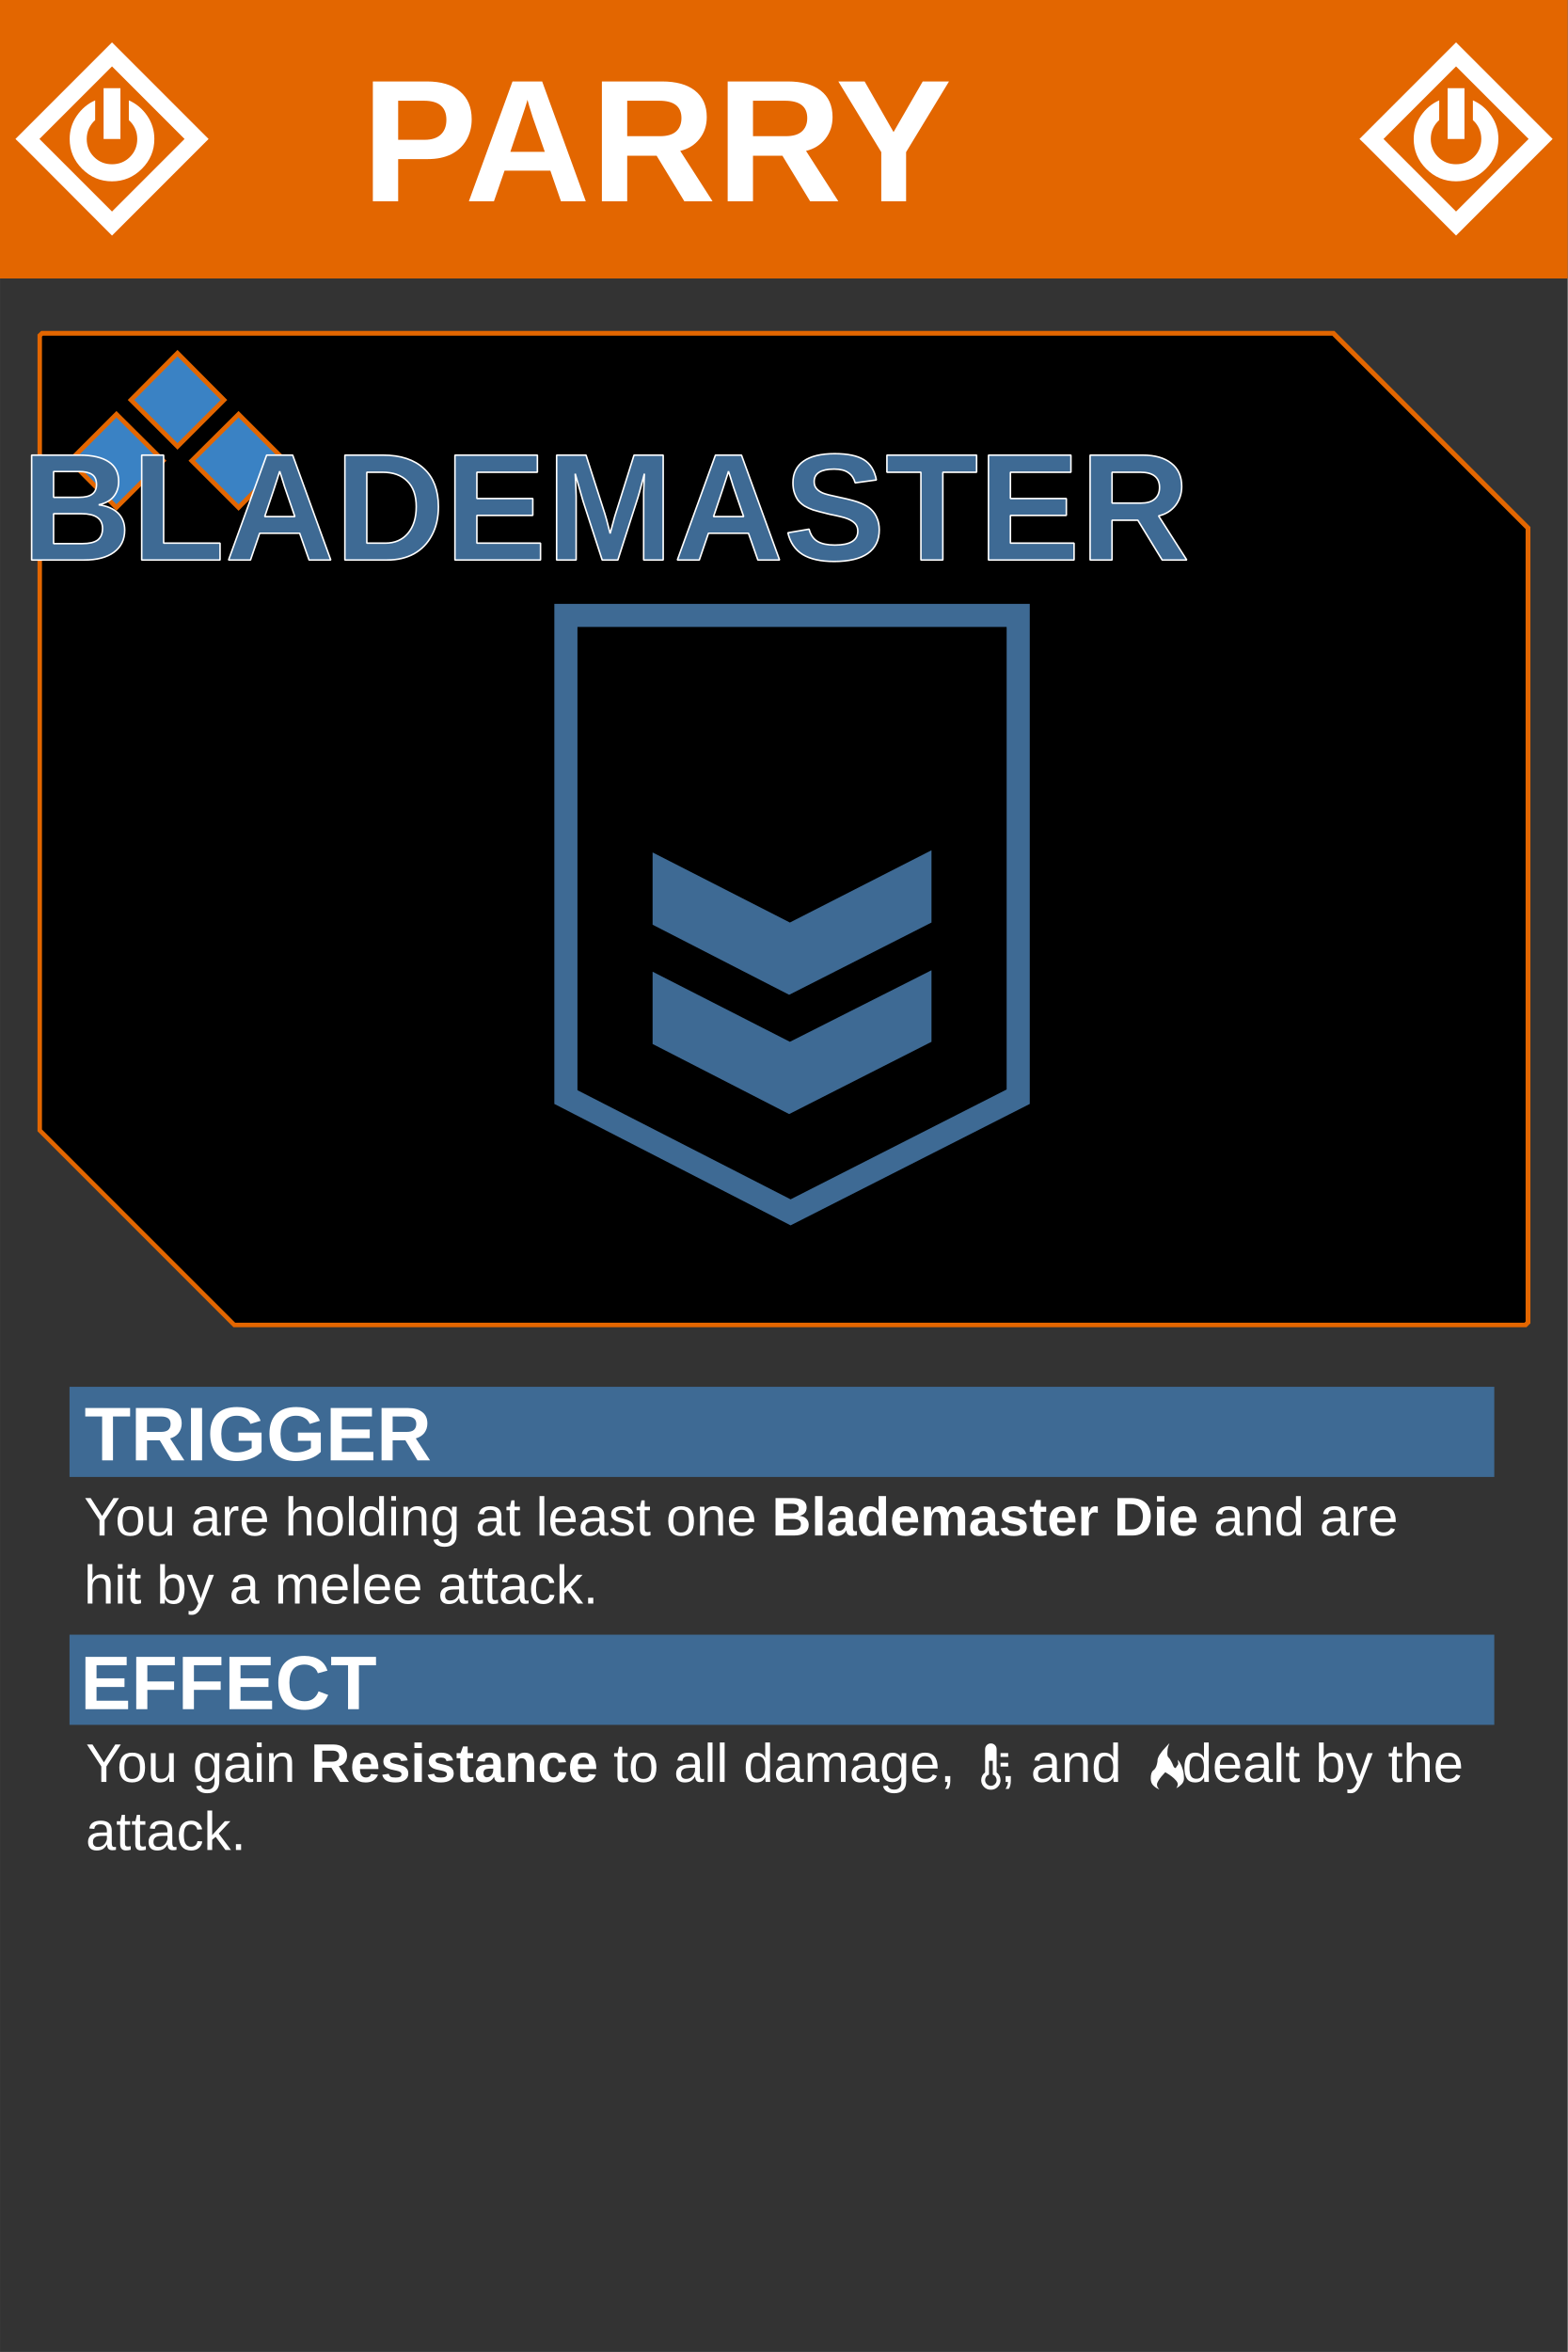
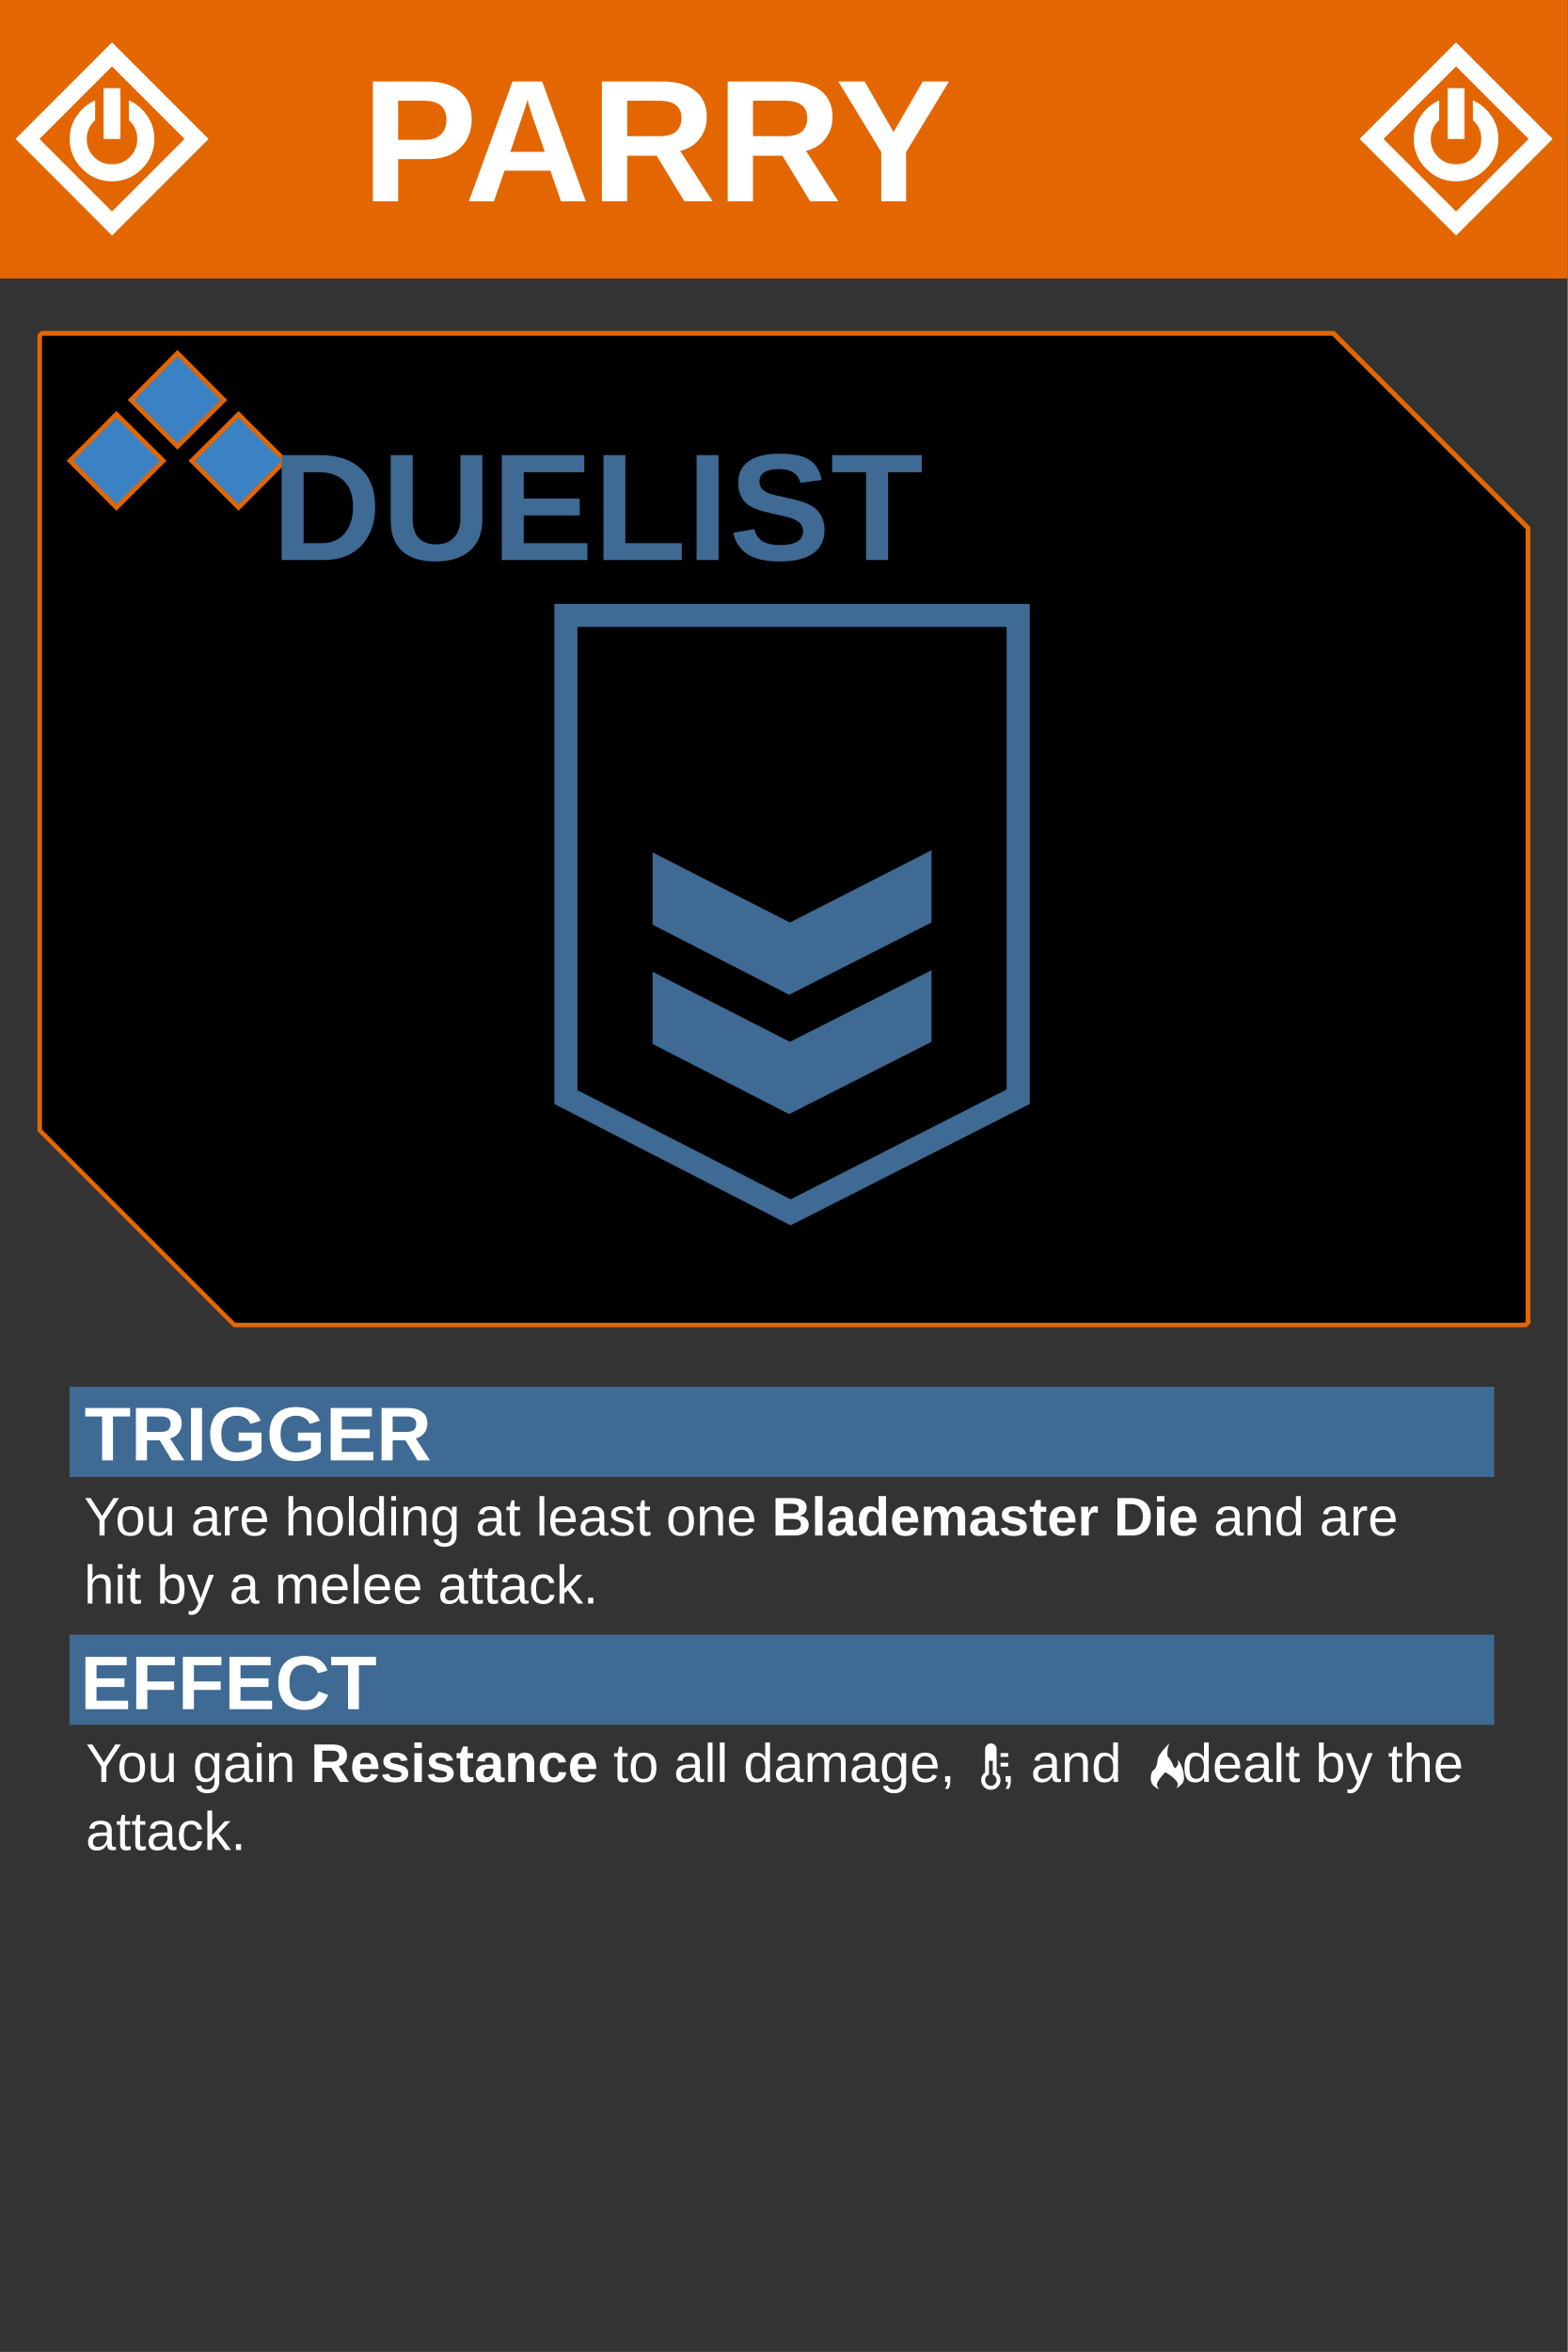
<svg xmlns="http://www.w3.org/2000/svg" width="101.6mm" height="152.4mm" viewBox="0 0 101.6 152.4" version="1.1" id="svg1" xml:space="preserve">
  <defs id="defs1">
    <rect x="21" y="490" width="344.879" height="162.943" id="rect10" />
    <rect x="35.355" y="130.108" width="361.767" height="517.563" id="rect13-8" />
    <rect x="21" y="490" width="340.111" height="55.983" id="rect10-0" />
  </defs>
  <g id="layer1" transform="translate(-54.04502,-72.3)">
    <path id="rect3-8" style="fill:#000000;fill-opacity:1;stroke:#e36600;stroke-width:0.6;stroke-linecap:round;stroke-linejoin:bevel;stroke-miterlimit:3.3;stroke-dasharray:none;stroke-dashoffset:370.663;stroke-opacity:1" d="m 56.704,93.75 -0.239,0.233 v 51.626 l 12.698,12.698 h 83.802 l 0.253,-0.253 V 106.456 L 140.513,93.75 Z" />
    <path id="rect1" style="fill:#333333;fill-opacity:1;stroke:none;stroke-width:0.5;stroke-linecap:butt;stroke-linejoin:bevel;stroke-miterlimit:3.3;stroke-dasharray:none;stroke-dashoffset:370.663;stroke-opacity:1" d="M 54.046,72.3 V 224.697 H 155.647 V 72.3 Z m 2.67,21.441 h 83.808 l 12.706,12.706 V 158.045 l -0.253,0.253 H 69.174 L 56.476,145.6 V 93.974 Z" />
    <text xml:space="preserve" id="text10" style="font-style:normal;font-variant:normal;font-weight:normal;font-stretch:normal;font-size:13.333px;font-family:Arial;-inkscape-font-specification:'Arial, Normal';font-variant-ligatures:normal;font-variant-caps:normal;font-variant-numeric:normal;font-variant-east-asian:normal;white-space:pre;shape-inside:url(#rect10);display:inline;fill:#ffffff;fill-opacity:1;stroke:#000000;stroke-width:0;stroke-linejoin:bevel;stroke-miterlimit:3.3;stroke-dashoffset:370.663" transform="matrix(0.2645833,0,0,0.2645833,54.04502,54.93836)">
-       <tspan x="21" y="502.01" id="tspan4">You gain <tspan style="font-weight:bold;-inkscape-font-specification:'Arial, Bold';font-variant-caps:small-caps" id="tspan1">Resistance</tspan> to all damage,   , and    dealt by the </tspan>
-       <tspan x="21" y="518.677" id="tspan5">attack.</tspan>
+       <tspan x="21" y="502.01" id="tspan3">You gain <tspan style="font-weight:bold;-inkscape-font-specification:'Arial, Bold';font-variant-caps:small-caps" id="tspan2">Resistance</tspan> to all damage,   , and    dealt by the </tspan>
+       <tspan x="21" y="518.677" id="tspan11">attack.</tspan>
    </text>
    <text xml:space="preserve" id="text10-0" style="font-style:normal;font-variant:normal;font-weight:normal;font-stretch:normal;font-size:13.333px;font-family:Arial;-inkscape-font-specification:Arial;font-variant-ligatures:normal;font-variant-caps:normal;font-variant-numeric:normal;font-variant-east-asian:normal;white-space:pre;shape-inside:url(#rect10-0);display:inline;fill:#ffffff;fill-opacity:1;stroke:#000000;stroke-width:0;stroke-linejoin:bevel;stroke-miterlimit:3.3;stroke-dashoffset:370.663" transform="matrix(0.2645833,0,0,0.2645833,53.92789,38.97084)">
-       <tspan x="21" y="502.01" id="tspan8">You are holding at least one <tspan style="font-weight:bold;-inkscape-font-specification:'Arial, Normal';font-variant-caps:small-caps" id="tspan6">Blademaster Die</tspan> and are </tspan>
-       <tspan x="21" y="518.677" id="tspan9">hit by a melee attack.</tspan>
+       <tspan x="21" y="502.01" id="tspan13">You are holding at least one <tspan style="font-weight:bold;-inkscape-font-specification:'Arial, Normal';font-variant-caps:small-caps" id="tspan12">Blademaster Die</tspan> and are </tspan>
+       <tspan x="21" y="518.677" id="tspan14">hit by a melee attack.</tspan>
    </text>
    <g id="g6" transform="translate(0,6.35)">
      <g id="g10" style="fill:#061a1f;fill-opacity:1">
        <rect style="fill:#3e6a94;fill-opacity:1;stroke:#000000;stroke-width:0;stroke-linejoin:bevel;stroke-miterlimit:3.3;stroke-dashoffset:370.663" id="rect11" width="92.336" height="5.842" x="58.551" y="155.809" />
        <text xml:space="preserve" style="font-style:normal;font-variant:normal;font-weight:bold;font-stretch:normal;font-size:4.233px;font-family:Arial;-inkscape-font-specification:'Arial, Bold';font-variant-ligatures:normal;font-variant-caps:normal;font-variant-numeric:normal;font-variant-east-asian:normal;fill:#ffffff;fill-opacity:1;stroke:#000000;stroke-width:0;stroke-linejoin:bevel;stroke-miterlimit:3.3;stroke-dashoffset:370.663" x="59.508" y="160.575" id="text7">
          <tspan id="tspan7" style="font-style:normal;font-variant:normal;font-weight:bold;font-stretch:normal;font-size:4.939px;font-family:Arial;-inkscape-font-specification:'Arial, Bold';font-variant-ligatures:normal;font-variant-caps:normal;font-variant-numeric:normal;font-variant-east-asian:normal;fill:#ffffff;fill-opacity:1;stroke-width:0" x="59.508" y="160.575">TRIGGER</tspan>
        </text>
      </g>
      <g id="g11" style="fill:#061a1f;fill-opacity:1" transform="translate(0,-3.704167)">
        <rect style="fill:#3e6a94;fill-opacity:1;stroke:#000000;stroke-width:0;stroke-linejoin:bevel;stroke-miterlimit:3.3;stroke-dashoffset:370.663" id="rect11-6" width="92.336" height="5.842" x="58.551" y="175.575" />
        <text xml:space="preserve" style="font-style:normal;font-variant:normal;font-weight:bold;font-stretch:normal;font-size:4.233px;font-family:Arial;-inkscape-font-specification:'Arial, Bold';font-variant-ligatures:normal;font-variant-caps:normal;font-variant-numeric:normal;font-variant-east-asian:normal;fill:#ffffff;fill-opacity:1;stroke:#000000;stroke-width:0;stroke-linejoin:bevel;stroke-miterlimit:3.3;stroke-dashoffset:370.663" x="59.254" y="180.403" id="text7-7">
          <tspan id="tspan7-8" style="font-style:normal;font-variant:normal;font-weight:bold;font-stretch:normal;font-size:4.939px;font-family:Arial;-inkscape-font-specification:'Arial, Bold';font-variant-ligatures:normal;font-variant-caps:normal;font-variant-numeric:normal;font-variant-east-asian:normal;fill:#ffffff;fill-opacity:1;stroke-width:0" x="59.254" y="180.403">EFFECT</tspan>
        </text>
      </g>
    </g>
    <g id="g5" transform="translate(64.51349,10.85114)" style="display:inline;fill:#ffffff;fill-opacity:1">
      <g id="g9" style="display:inline;fill:#ffffff;fill-opacity:1" transform="translate(-63.98432,-11.22533)">
        <path fill="currentColor" d="m 104.754,152.072 -15.312,-7.867 v -32.404 h 30.812 v 32.404 z m -13.814,-8.757 13.814,7.071 14.001,-7.118 V 113.299 H 90.94 Z m 13.72,-6.181 9.225,-4.683 v -4.683 l -9.178,4.683 -8.897,-4.542 v 4.683 z m 0.047,3.044 -8.897,-4.542 v 4.683 l 8.85,4.542 9.225,-4.683 v -4.636 z" id="path1-95" style="display:inline;fill:#3e6a94;fill-opacity:1;stroke-width:0.047" />
        <path fill="currentColor" d="m 65.019,95.558 -3.012,3.031 3.012,3.012 3.012,-3.012 z m -3.958,3.958 -3.012,3.012 3.012,3.031 2.838,-2.838 v 0 l 0.193,-0.193 z m 7.915,0 -3.031,3.012 0.193,0.193 v 0 l 2.838,2.838 3.012,-3.031 z" id="path1-6-4" style="display:inline;fill:#3a82c4;fill-opacity:1;stroke:#e36600;stroke-width:0.3;stroke-dasharray:none;stroke-opacity:1" />
-         <text xml:space="preserve" style="font-style:normal;font-variant:normal;font-weight:bold;font-stretch:normal;font-size:9.878px;line-height:normal;font-family:Arial;-inkscape-font-specification:'Arial, Bold';font-variant-ligatures:normal;font-variant-position:normal;font-variant-caps:normal;font-variant-numeric:normal;font-variant-alternates:normal;font-variant-east-asian:normal;text-indent:0;text-align:center;text-decoration-line:none;text-decoration-style:solid;text-decoration-color:#000000;letter-spacing:normal;word-spacing:normal;text-transform:none;writing-mode:lr-tb;direction:ltr;text-orientation:mixed;dominant-baseline:auto;baseline-shift:baseline;text-anchor:middle;white-space:normal;display:inline;fill:#3e6a94;fill-opacity:1;stroke:#ffffff;stroke-width:0.1;stroke-linecap:butt;stroke-linejoin:bevel;stroke-miterlimit:3.3;stroke-dasharray:none;stroke-dashoffset:370.663;stroke-opacity:1;stop-color:#000000" x="105.126" y="108.961" id="text7-0-9">
-           <tspan id="tspan7-9-3" style="font-style:normal;font-variant:normal;font-weight:bold;font-stretch:normal;font-size:9.878px;line-height:normal;font-family:Arial;-inkscape-font-specification:'Arial, Bold';font-variant-ligatures:normal;font-variant-position:normal;font-variant-caps:normal;font-variant-numeric:normal;font-variant-alternates:normal;font-variant-east-asian:normal;text-indent:0;text-align:center;text-decoration-line:none;text-decoration-style:solid;text-decoration-color:#000000;letter-spacing:normal;word-spacing:normal;text-transform:none;writing-mode:lr-tb;direction:ltr;text-orientation:mixed;dominant-baseline:auto;baseline-shift:baseline;text-anchor:middle;white-space:normal;fill:#3e6a94;fill-opacity:1;stroke:#ffffff;stroke-width:0.1;stroke-linecap:butt;stroke-linejoin:bevel;stroke-miterlimit:3.3;stroke-dasharray:none;stroke-dashoffset:370.663;stroke-opacity:1;stop-color:#000000;stop-opacity:1" x="105.126" y="108.961">BLADEMASTER</tspan>
+         <text xml:space="preserve" style="font-style:normal;font-variant:normal;font-weight:bold;font-stretch:normal;font-size:9.878px;line-height:normal;font-family:Arial;-inkscape-font-specification:'Arial, Bold';font-variant-ligatures:normal;font-variant-position:normal;font-variant-caps:normal;font-variant-numeric:normal;font-variant-alternates:normal;font-variant-east-asian:normal;text-indent:0;text-align:center;text-decoration-line:none;text-decoration-style:solid;text-decoration-color:#000000;letter-spacing:normal;word-spacing:normal;text-transform:none;writing-mode:lr-tb;direction:ltr;text-orientation:mixed;dominant-baseline:auto;baseline-shift:baseline;text-anchor:middle;white-space:normal;display:inline;fill:#3e6a94;fill-opacity:1;stroke:none;stroke-width:0.1;stroke-linecap:butt;stroke-linejoin:bevel;stroke-miterlimit:3.3;stroke-dasharray:none;stroke-dashoffset:370.663;stroke-opacity:1;stop-color:#000000" x="104.592" y="108.961" id="text7-0-9">
+           <tspan id="tspan7-9-3" style="font-style:normal;font-variant:normal;font-weight:bold;font-stretch:normal;font-size:9.878px;line-height:normal;font-family:Arial;-inkscape-font-specification:'Arial, Bold';font-variant-ligatures:normal;font-variant-position:normal;font-variant-caps:normal;font-variant-numeric:normal;font-variant-alternates:normal;font-variant-east-asian:normal;text-indent:0;text-align:center;text-decoration-line:none;text-decoration-style:solid;text-decoration-color:#000000;letter-spacing:normal;word-spacing:normal;text-transform:none;writing-mode:lr-tb;direction:ltr;text-orientation:mixed;dominant-baseline:auto;baseline-shift:baseline;text-anchor:middle;white-space:normal;fill:#3e6a94;fill-opacity:1;stroke:none;stroke-width:0.1;stroke-linecap:butt;stroke-linejoin:bevel;stroke-miterlimit:3.3;stroke-dasharray:none;stroke-dashoffset:370.663;stroke-opacity:1;stop-color:#000000;stop-opacity:1" x="104.592" y="108.961">DUELIST</tspan>
        </text>
      </g>
      <g id="g7" transform="translate(-2.144872,-0.2645823)" style="display:inline;fill:#ffffff;fill-opacity:1">
        <path fill="currentColor" d="m 67.468,174.662 -0.087,0.091 q 0,0 -0.201,0.219 -0.201,0.219 -0.225,0.266 -0.024,0.047 -0.162,0.233 -0.099,0.201 -0.097,0.288 0.003,0.087 -0.037,0.252 -0.067,0.292 -0.235,0.414 -0.168,0.122 -0.168,0.528 0,0.296 0.173,0.461 0.173,0.166 0.386,0.248 -0.067,-0.067 -0.112,-0.144 -0.045,-0.077 -0.045,-0.164 0,-0.106 0.087,-0.248 0.083,-0.138 0.183,-0.262 0.101,-0.124 0.187,-0.211 l 0.083,-0.087 0.13,0.079 q 0.13,0.075 0.286,0.195 0.156,0.12 0.278,0.262 0.126,0.142 0.114,0.272 -0.008,0.059 -0.034,0.118 -0.026,0.059 -0.061,0.114 0.193,-0.102 0.345,-0.26 0.152,-0.158 0.152,-0.375 0,-0.304 -0.063,-0.532 -0.063,-0.225 -0.138,-0.376 -0.075,-0.152 -0.138,-0.227 l -0.063,-0.079 0.035,0.276 q 0,0 -0.17,0.264 -0.102,-0.003 -0.156,-0.144 -0.053,-0.14 -0.116,-0.258 -0.099,-0.205 -0.183,-0.272 -0.085,-0.067 -0.085,-0.268 0,-0.304 0.067,-0.489 z" id="path1-0-7" style="fill:#ffffff;fill-opacity:1;stroke-width:0.004" />
        <path fill="currentColor" d="m 55.893,174.681 q -0.157,0 -0.265,0.11 -0.108,0.11 -0.108,0.267 v 1.5 q -0.121,0.088 -0.187,0.22 -0.066,0.132 -0.066,0.278 0,0.26 0.183,0.443 0.183,0.183 0.443,0.183 0.26,0 0.443,-0.183 0.183,-0.183 0.183,-0.443 0,-0.146 -0.066,-0.278 -0.066,-0.132 -0.187,-0.22 v -1.5 q 0,-0.157 -0.108,-0.267 -0.108,-0.11 -0.265,-0.11 z m -0.124,1.127 h 0.249 v 0.896 q 0.113,0.037 0.181,0.134 0.068,0.097 0.068,0.218 0,0.154 -0.11,0.263 -0.11,0.11 -0.263,0.11 -0.154,0 -0.263,-0.11 -0.11,-0.11 -0.11,-0.263 0,-0.121 0.068,-0.218 0.068,-0.097 0.181,-0.134 z m 0.75,0.124 h 0.498 v 0.249 h -0.498 z m 0,-0.626 h 0.498 v 0.249 h -0.498 z" id="path1-36-2" style="fill:#ffffff;fill-opacity:1;stroke-width:0.004" />
      </g>
    </g>
    <rect style="display:inline;fill:#e36600;fill-opacity:1;stroke:#000000;stroke-width:0;stroke-linejoin:bevel;stroke-miterlimit:3.3;stroke-dashoffset:370.663" id="rect2" width="101.6" height="18.076" x="54.045" y="72.267" />
    <text xml:space="preserve" style="font-style:normal;font-variant:normal;font-weight:bold;font-stretch:normal;font-size:11.289px;line-height:0.8;font-family:Arial;-inkscape-font-specification:'Arial, Bold';font-variant-ligatures:normal;font-variant-position:normal;font-variant-caps:normal;font-variant-numeric:normal;font-variant-alternates:normal;font-variant-east-asian:normal;text-indent:0;text-align:center;text-decoration-line:none;text-decoration-style:solid;text-decoration-color:#000000;letter-spacing:normal;word-spacing:normal;text-transform:none;writing-mode:lr-tb;direction:ltr;text-orientation:mixed;dominant-baseline:auto;baseline-shift:baseline;text-anchor:middle;white-space:pre;inline-size:77.189;display:inline;vector-effect:none;fill:#ffffff;fill-opacity:1;stroke:#000000;stroke-width:0;stroke-linecap:butt;stroke-linejoin:bevel;stroke-miterlimit:3.3;stroke-dasharray:none;stroke-dashoffset:370.663;stroke-opacity:1;-inkscape-stroke:none;stop-color:#000000" x="104.943" y="83.014" id="text7-0-9-5" transform="translate(-0.5135307,2.331308)">
-       <tspan x="104.943" y="83.014" id="tspan10">PARRY</tspan>
+       <tspan x="104.943" y="83.014" id="tspan15">PARRY</tspan>
    </text>
    <g id="g1" style="display:inline;fill:#ffffff;fill-opacity:1">
      <g id="g4" style="display:inline;fill:#ffffff;fill-opacity:1">
        <path fill="currentColor" d="m 148.41,75.045 -6.259,6.259 0.401,0.385 5.858,5.874 6.259,-6.259 z m 0,1.557 4.702,4.702 -4.702,4.702 -4.702,-4.702 z m -1.091,2.199 q -0.722,0.321 -1.188,0.995 -0.465,0.674 -0.465,1.509 0,1.123 0.81,1.934 0.81,0.81 1.934,0.81 1.123,0 1.934,-0.81 0.81,-0.81 0.81,-1.934 0,-0.835 -0.465,-1.509 -0.465,-0.674 -1.188,-0.995 v 1.284 q 0.257,0.225 0.401,0.538 0.144,0.313 0.144,0.682 0,0.69 -0.473,1.164 -0.473,0.473 -1.164,0.473 -0.69,0 -1.164,-0.473 -0.473,-0.473 -0.473,-1.164 0,-0.369 0.144,-0.682 0.144,-0.313 0.401,-0.538 z m 0.546,-0.786 v 3.29 h 1.091 v -3.29 z" id="path1-3-9" style="display:inline;fill:#ffffff;fill-opacity:1;stroke-width:0.016" />
        <path fill="currentColor" d="m 61.304,75.046 -6.259,6.259 0.401,0.385 5.858,5.874 6.259,-6.259 z m 0,1.557 4.702,4.702 -4.702,4.702 -4.702,-4.702 z m -1.091,2.199 q -0.722,0.321 -1.188,0.995 -0.465,0.674 -0.465,1.509 0,1.123 0.81,1.934 0.81,0.81 1.934,0.81 1.123,0 1.934,-0.81 0.81,-0.81 0.81,-1.934 0,-0.835 -0.465,-1.509 -0.465,-0.674 -1.188,-0.995 v 1.284 q 0.257,0.225 0.401,0.538 0.144,0.313 0.144,0.682 0,0.69 -0.473,1.164 -0.473,0.473 -1.164,0.473 -0.69,0 -1.164,-0.473 -0.473,-0.473 -0.473,-1.164 0,-0.369 0.144,-0.682 0.144,-0.313 0.401,-0.538 z m 0.546,-0.786 v 3.29 h 1.091 v -3.29 z" id="path1-3" style="display:inline;fill:#ffffff;fill-opacity:1;stroke-width:0.016" />
      </g>
    </g>
  </g>
</svg>
